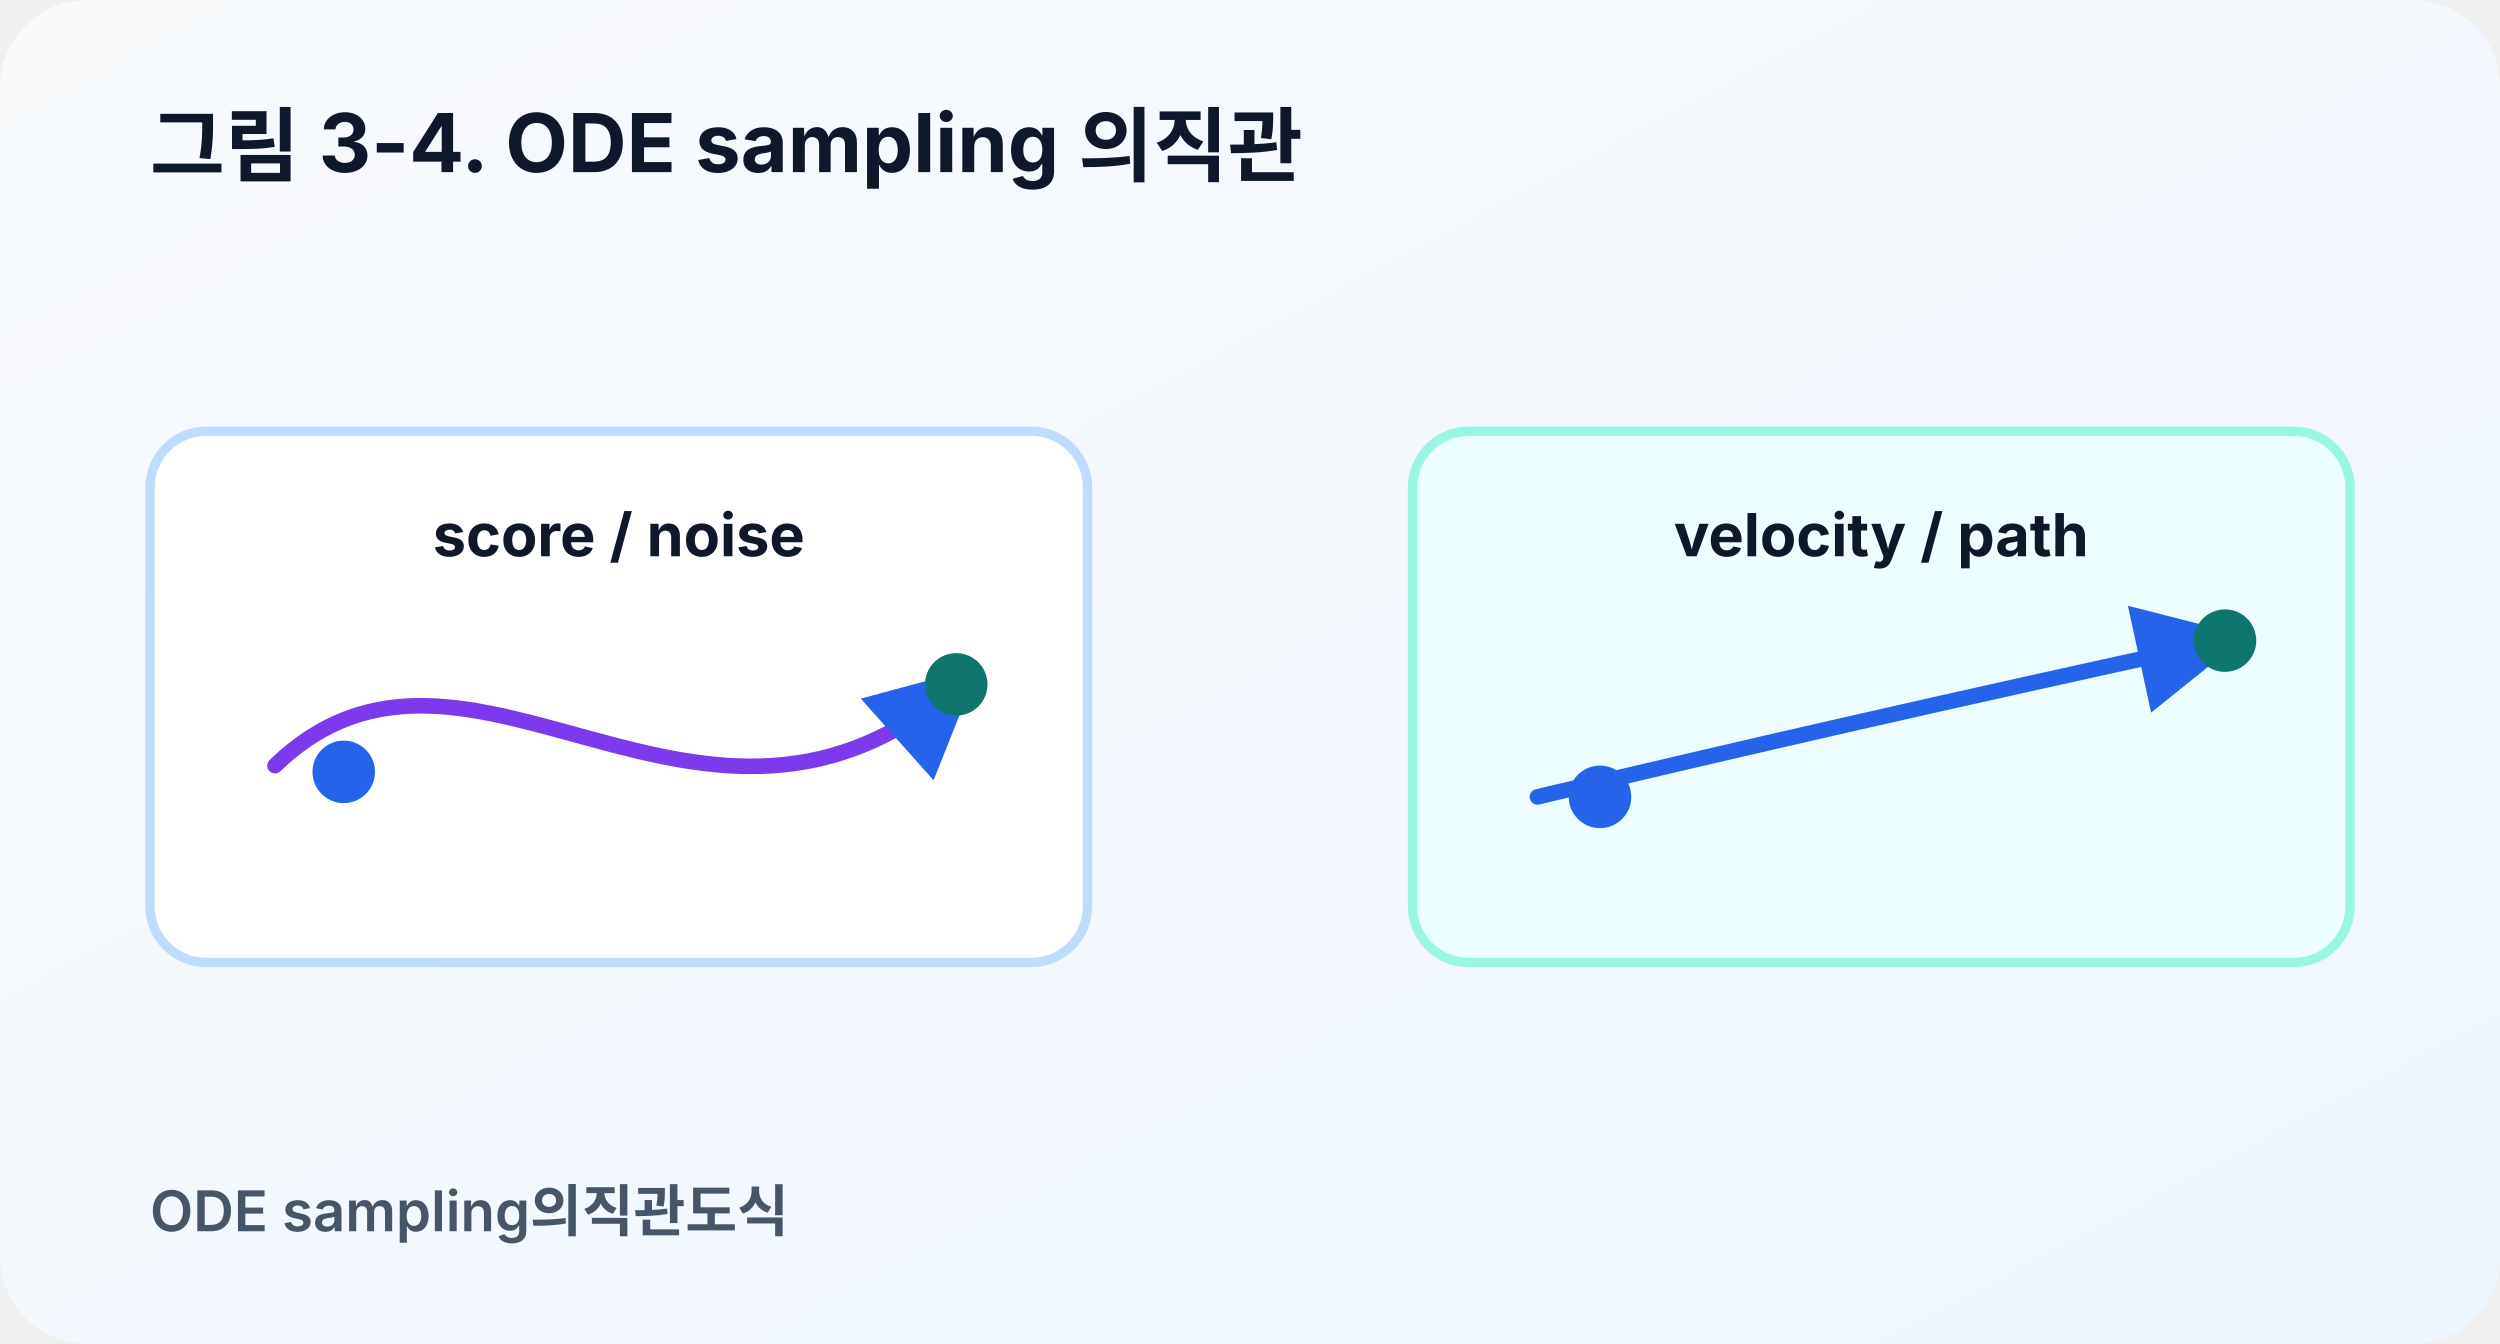
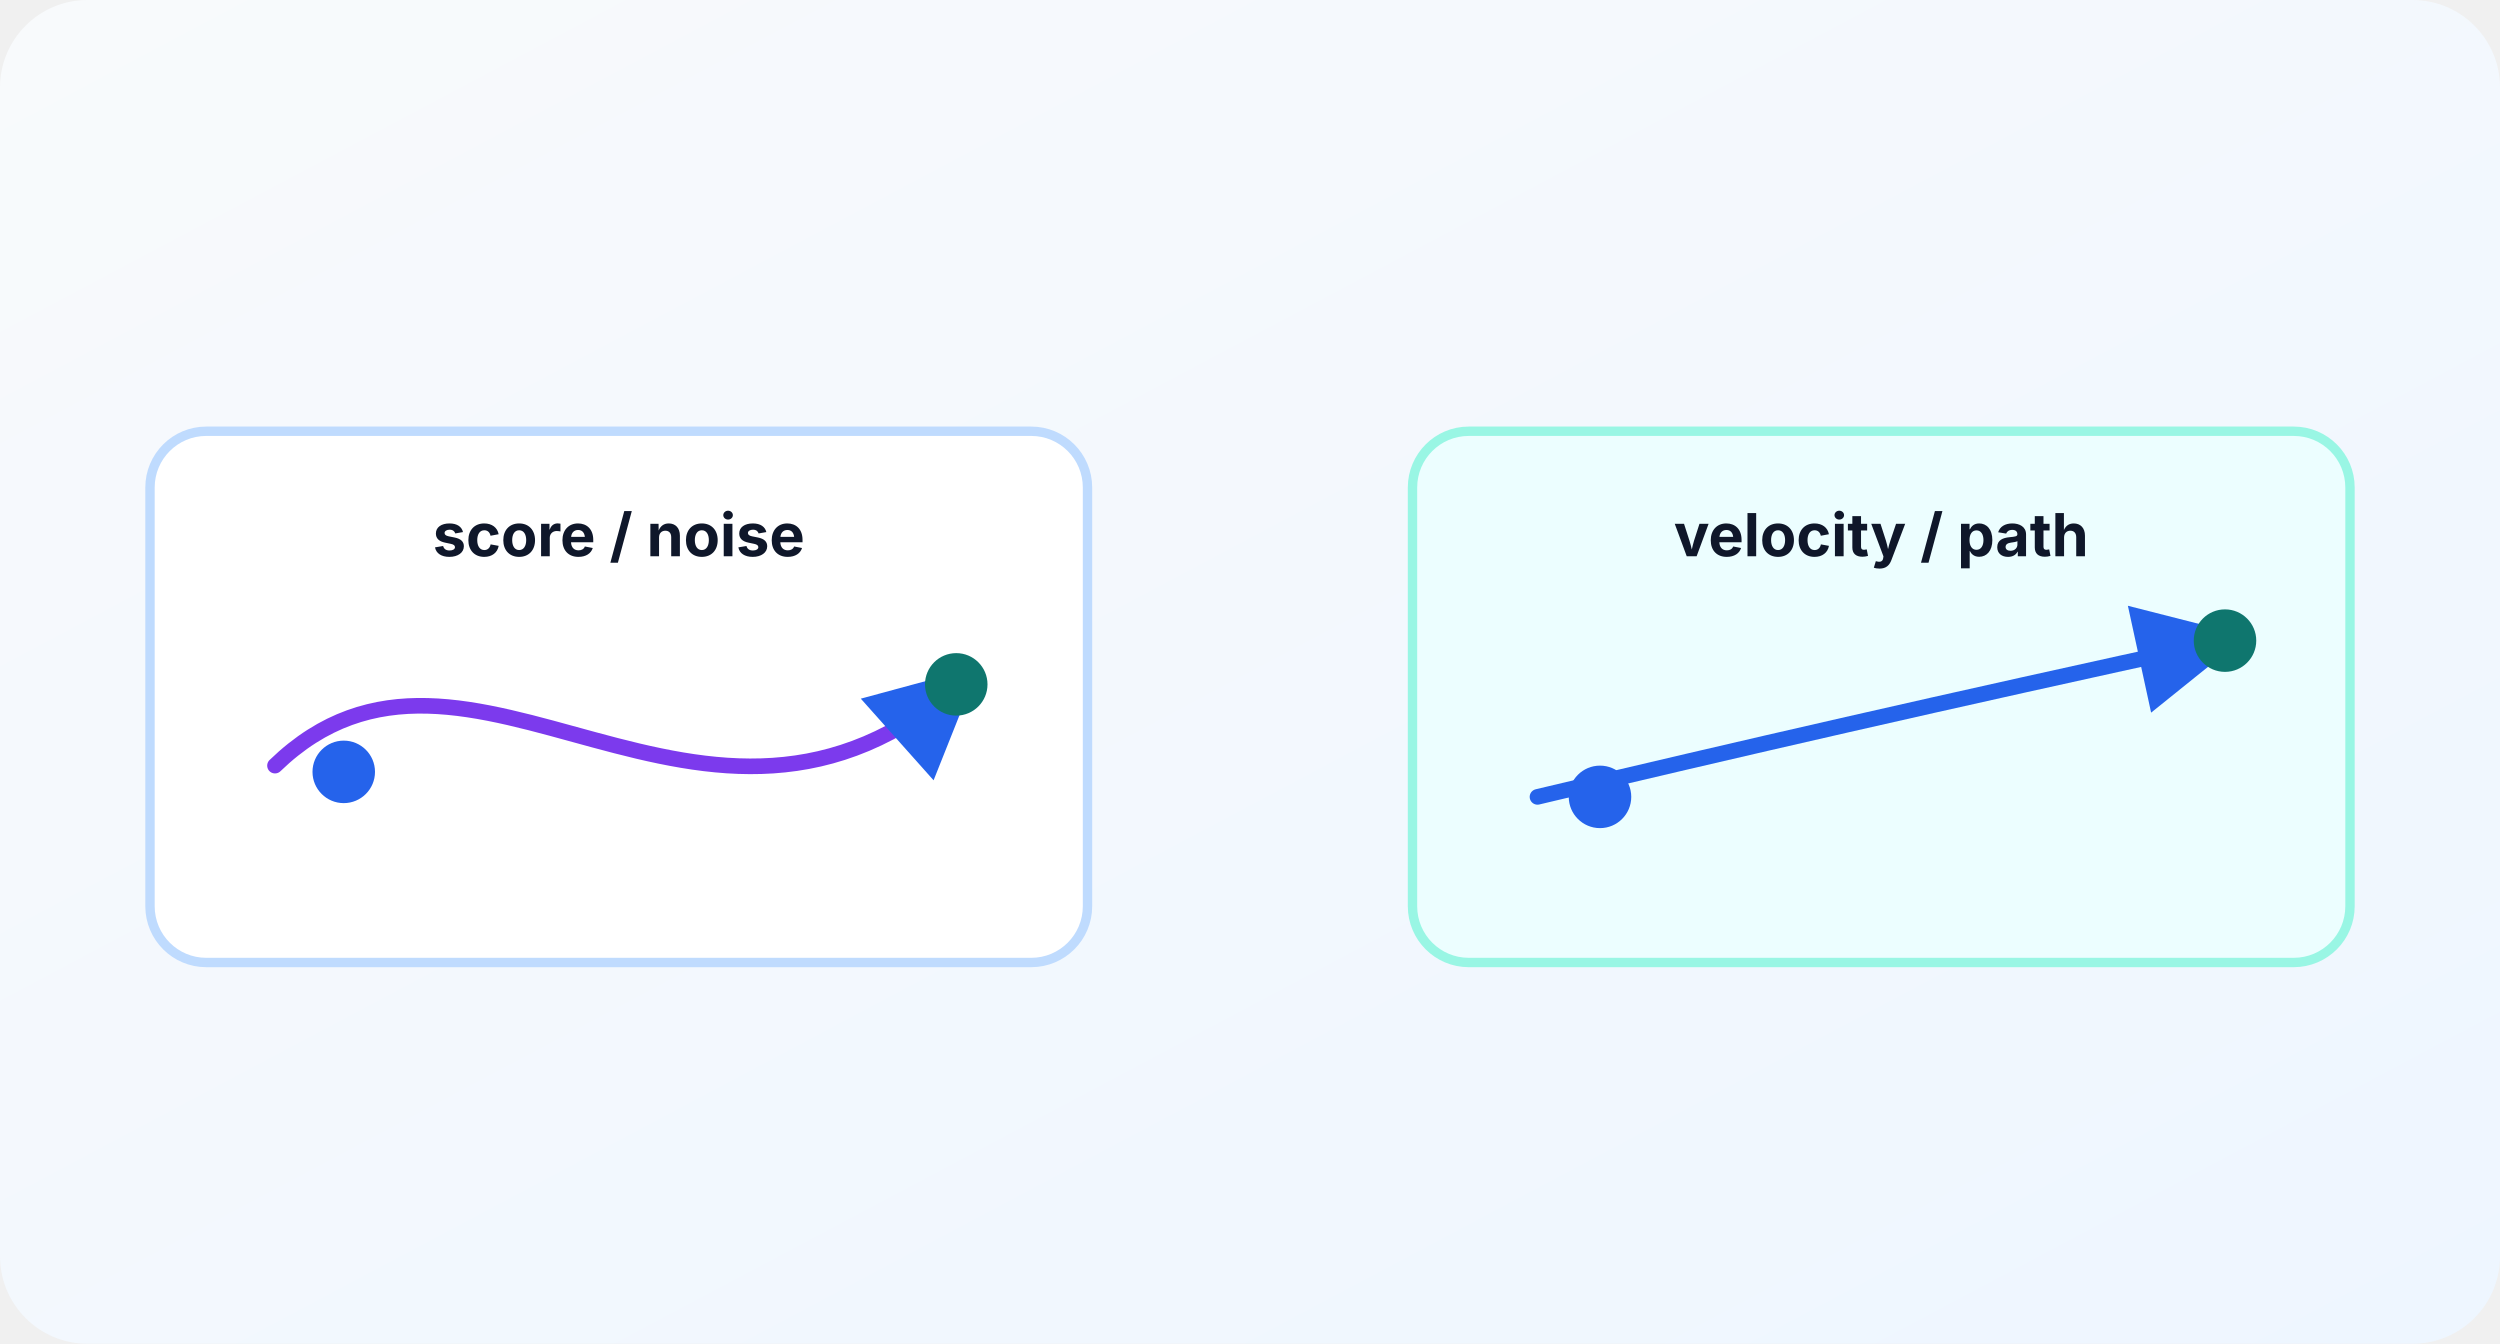
<svg xmlns="http://www.w3.org/2000/svg" viewBox="0 0 800 430" role="img">
  <defs>
    <marker id="arrow" viewBox="0 0 10 10" refX="8" refY="5" markerWidth="7" markerHeight="7" orient="auto-start-reverse">
      <path d="M0 0 L10 5 L0 10 z" fill="#2563eb" />
    </marker>
    <linearGradient id="bg" x1="0" x2="1" y1="0" y2="1">
      <stop offset="0" stop-color="#f8fafc" />
      <stop offset="1" stop-color="#eef6ff" />
    </linearGradient>
  </defs>
  <style>.bg{fill:url(#bg)}.title{font:700 26px -apple-system,BlinkMacSystemFont,'Noto Sans KR',sans-serif;fill:#0f172a}.small{font:600 18px -apple-system,BlinkMacSystemFont,'Noto Sans KR',sans-serif;fill:#475569}.label{font:700 19px -apple-system,BlinkMacSystemFont,'Noto Sans KR',sans-serif;fill:#0f172a}.light{fill:#fff}.panel{fill:#fff;stroke:#bfdbfe;stroke-width:3}.panel.alt{fill:#ecfeff;stroke:#99f6e4}.net,.hub{fill:#0f766e}.arrow{fill:none;stroke:#2563eb;stroke-width:5;stroke-linecap:round;marker-end:url(#arrow)}.arrow.soft{stroke:#0f766e;opacity:.75}.curve{fill:none;stroke:#7c3aed;stroke-width:5;stroke-linecap:round;marker-end:url(#arrow)}.dot{fill:#2563eb}.dot2{fill:#0f766e}.cloud circle{fill:#bfdbfe;opacity:.9}.data rect{fill:#d1fae5;stroke:#0f766e;stroke-width:4}.data circle{fill:#0f766e}.data path{fill:none;stroke:#0f766e;stroke-width:5;stroke-linecap:round}.link{stroke:#94a3b8;stroke-width:3;opacity:.75}</style>
  <rect class="bg" width="800" height="430" rx="28" />
-   <text x="48" y="56" class="title">그림 3-4. ODE sampling 의직관</text>
  <rect x="48" y="138" width="300" height="170" rx="18" class="panel" />
  <rect x="452" y="138" width="300" height="170" rx="18" class="panel alt" />
  <text x="198" y="178" text-anchor="middle" class="label">score / noise</text>
  <text x="602" y="178" text-anchor="middle" class="label">velocity / path</text>
  <path d="M88 245 C150 185 225 292 308 218" class="curve" />
  <path d="M492 255 C555 240 620 225 712 205" class="arrow" />
  <circle cx="110" cy="247" r="10" class="dot" />
  <circle cx="306" cy="219" r="10" class="dot2" />
  <circle cx="512" cy="255" r="10" class="dot" />
  <circle cx="712" cy="205" r="10" class="dot2" />
-   <text x="48" y="394" class="small">ODE sampling의직관도식</text>
</svg>
